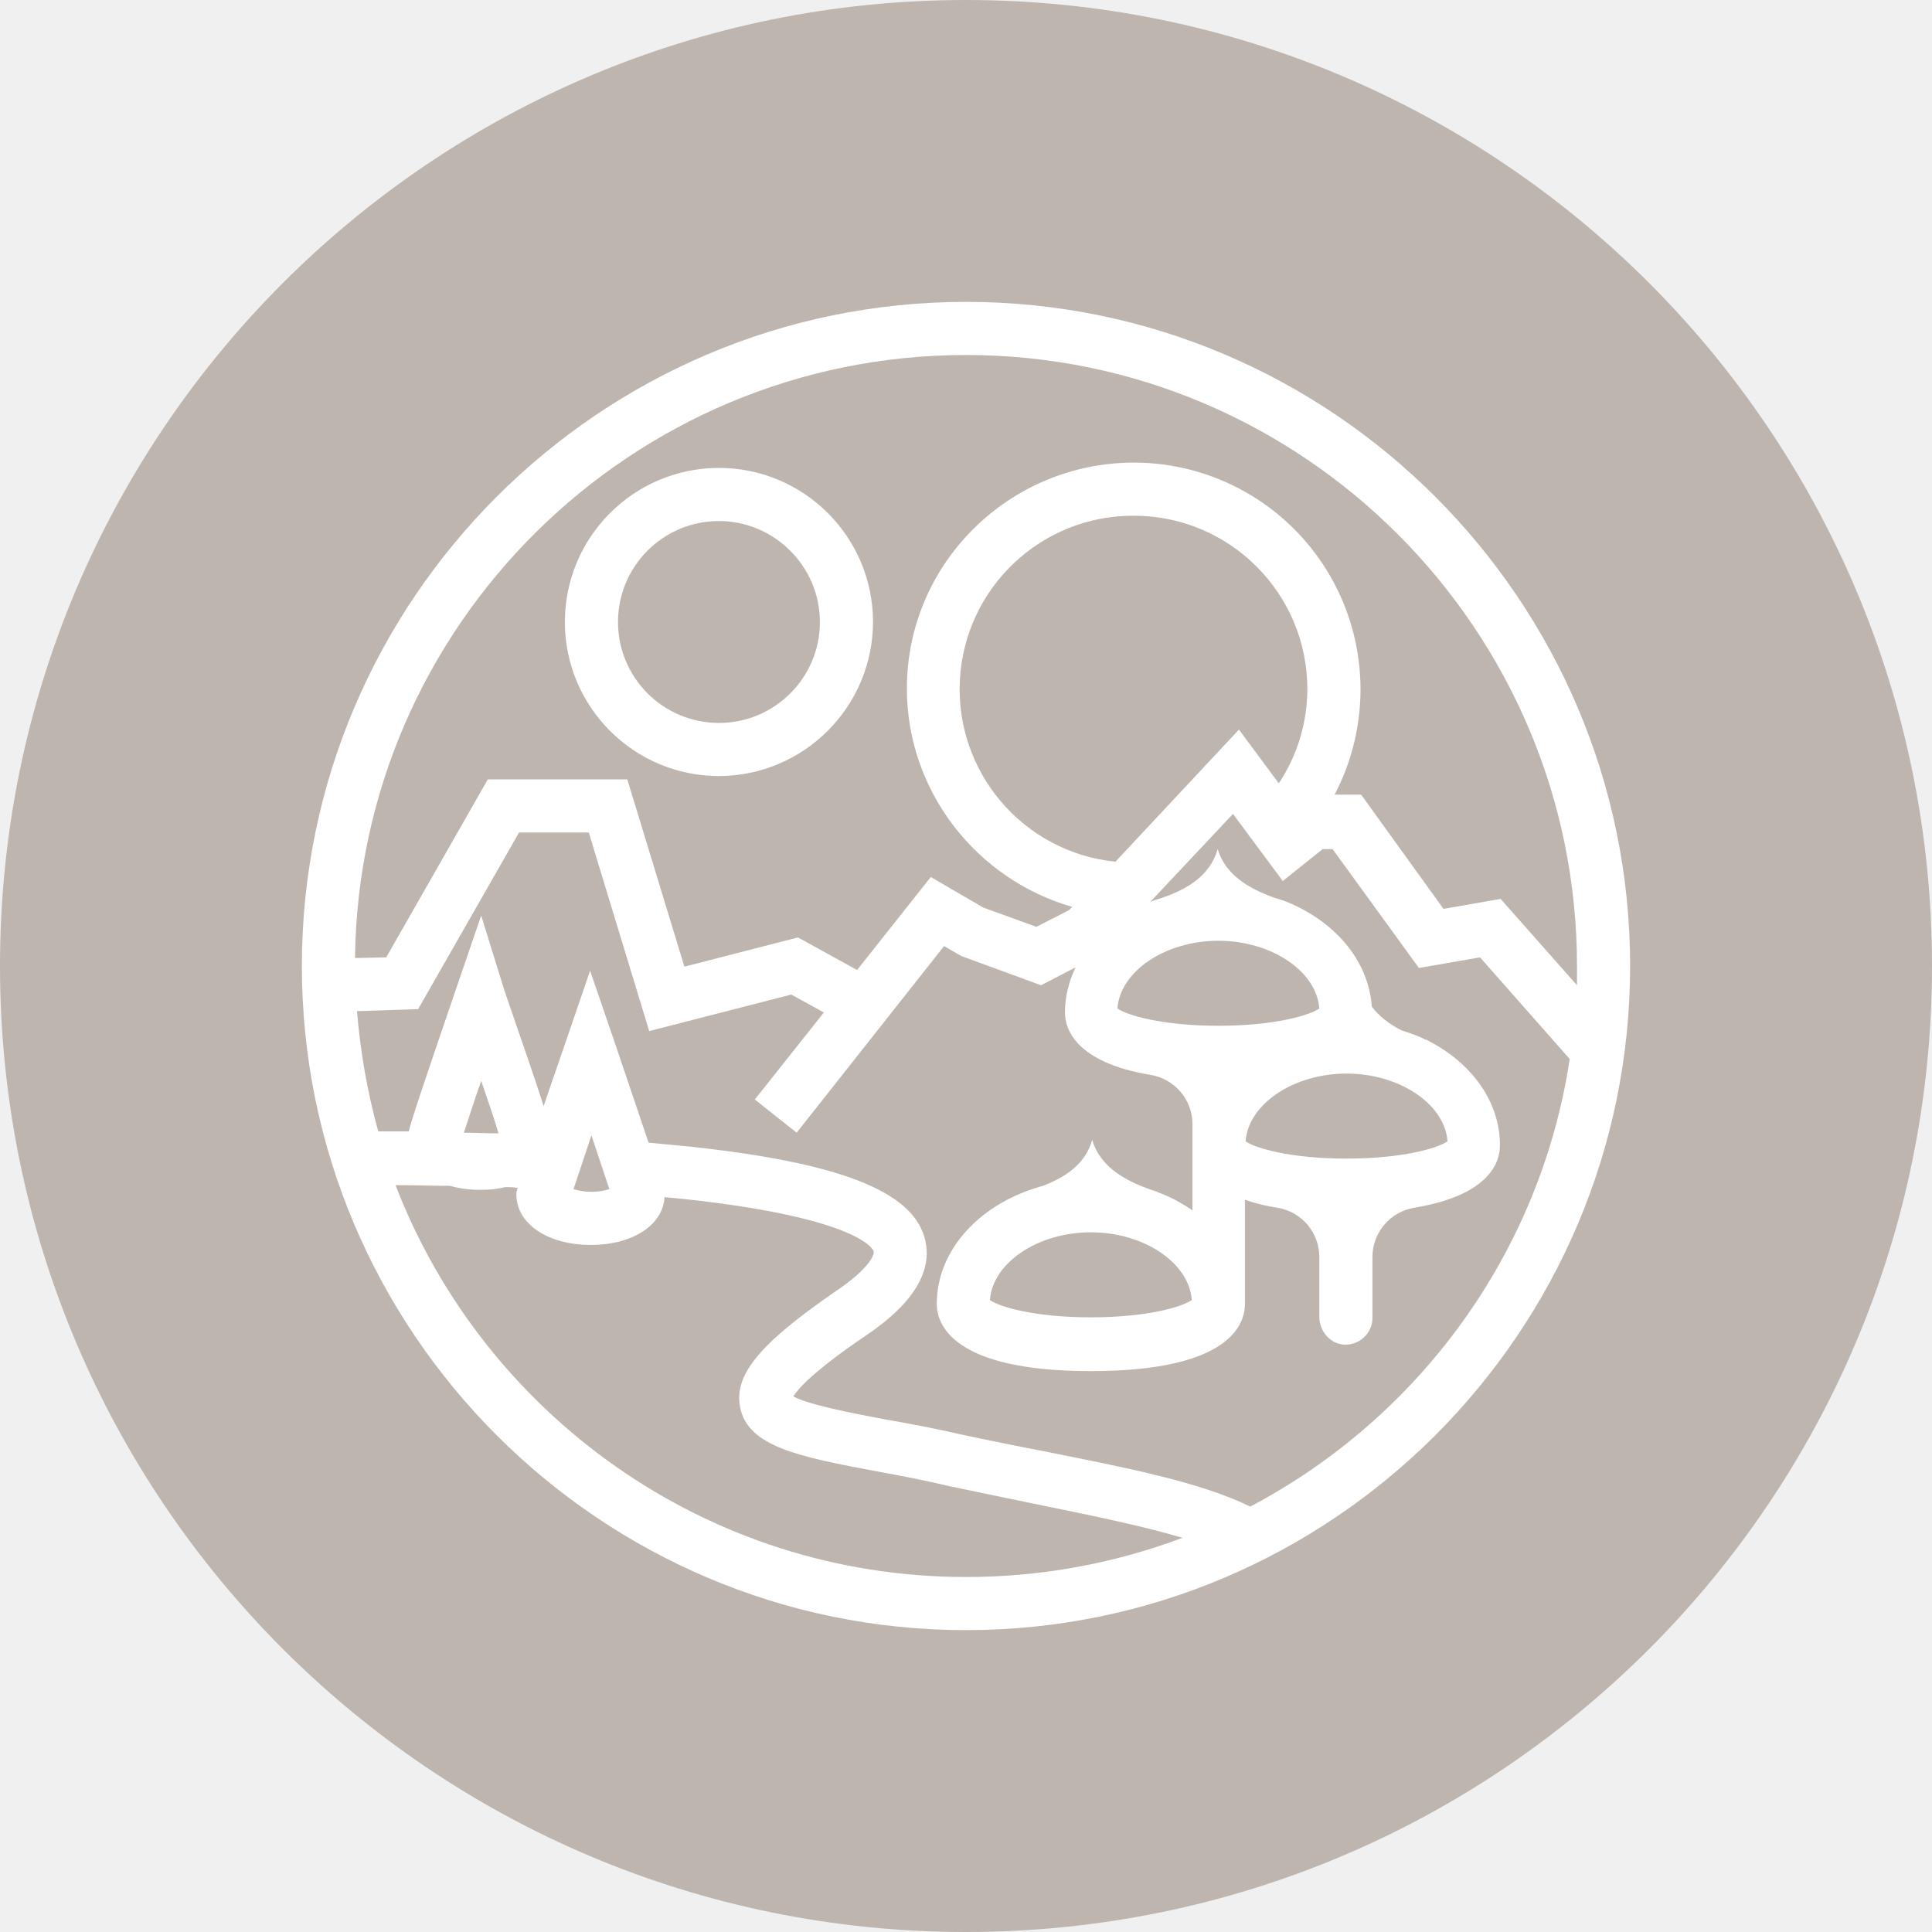
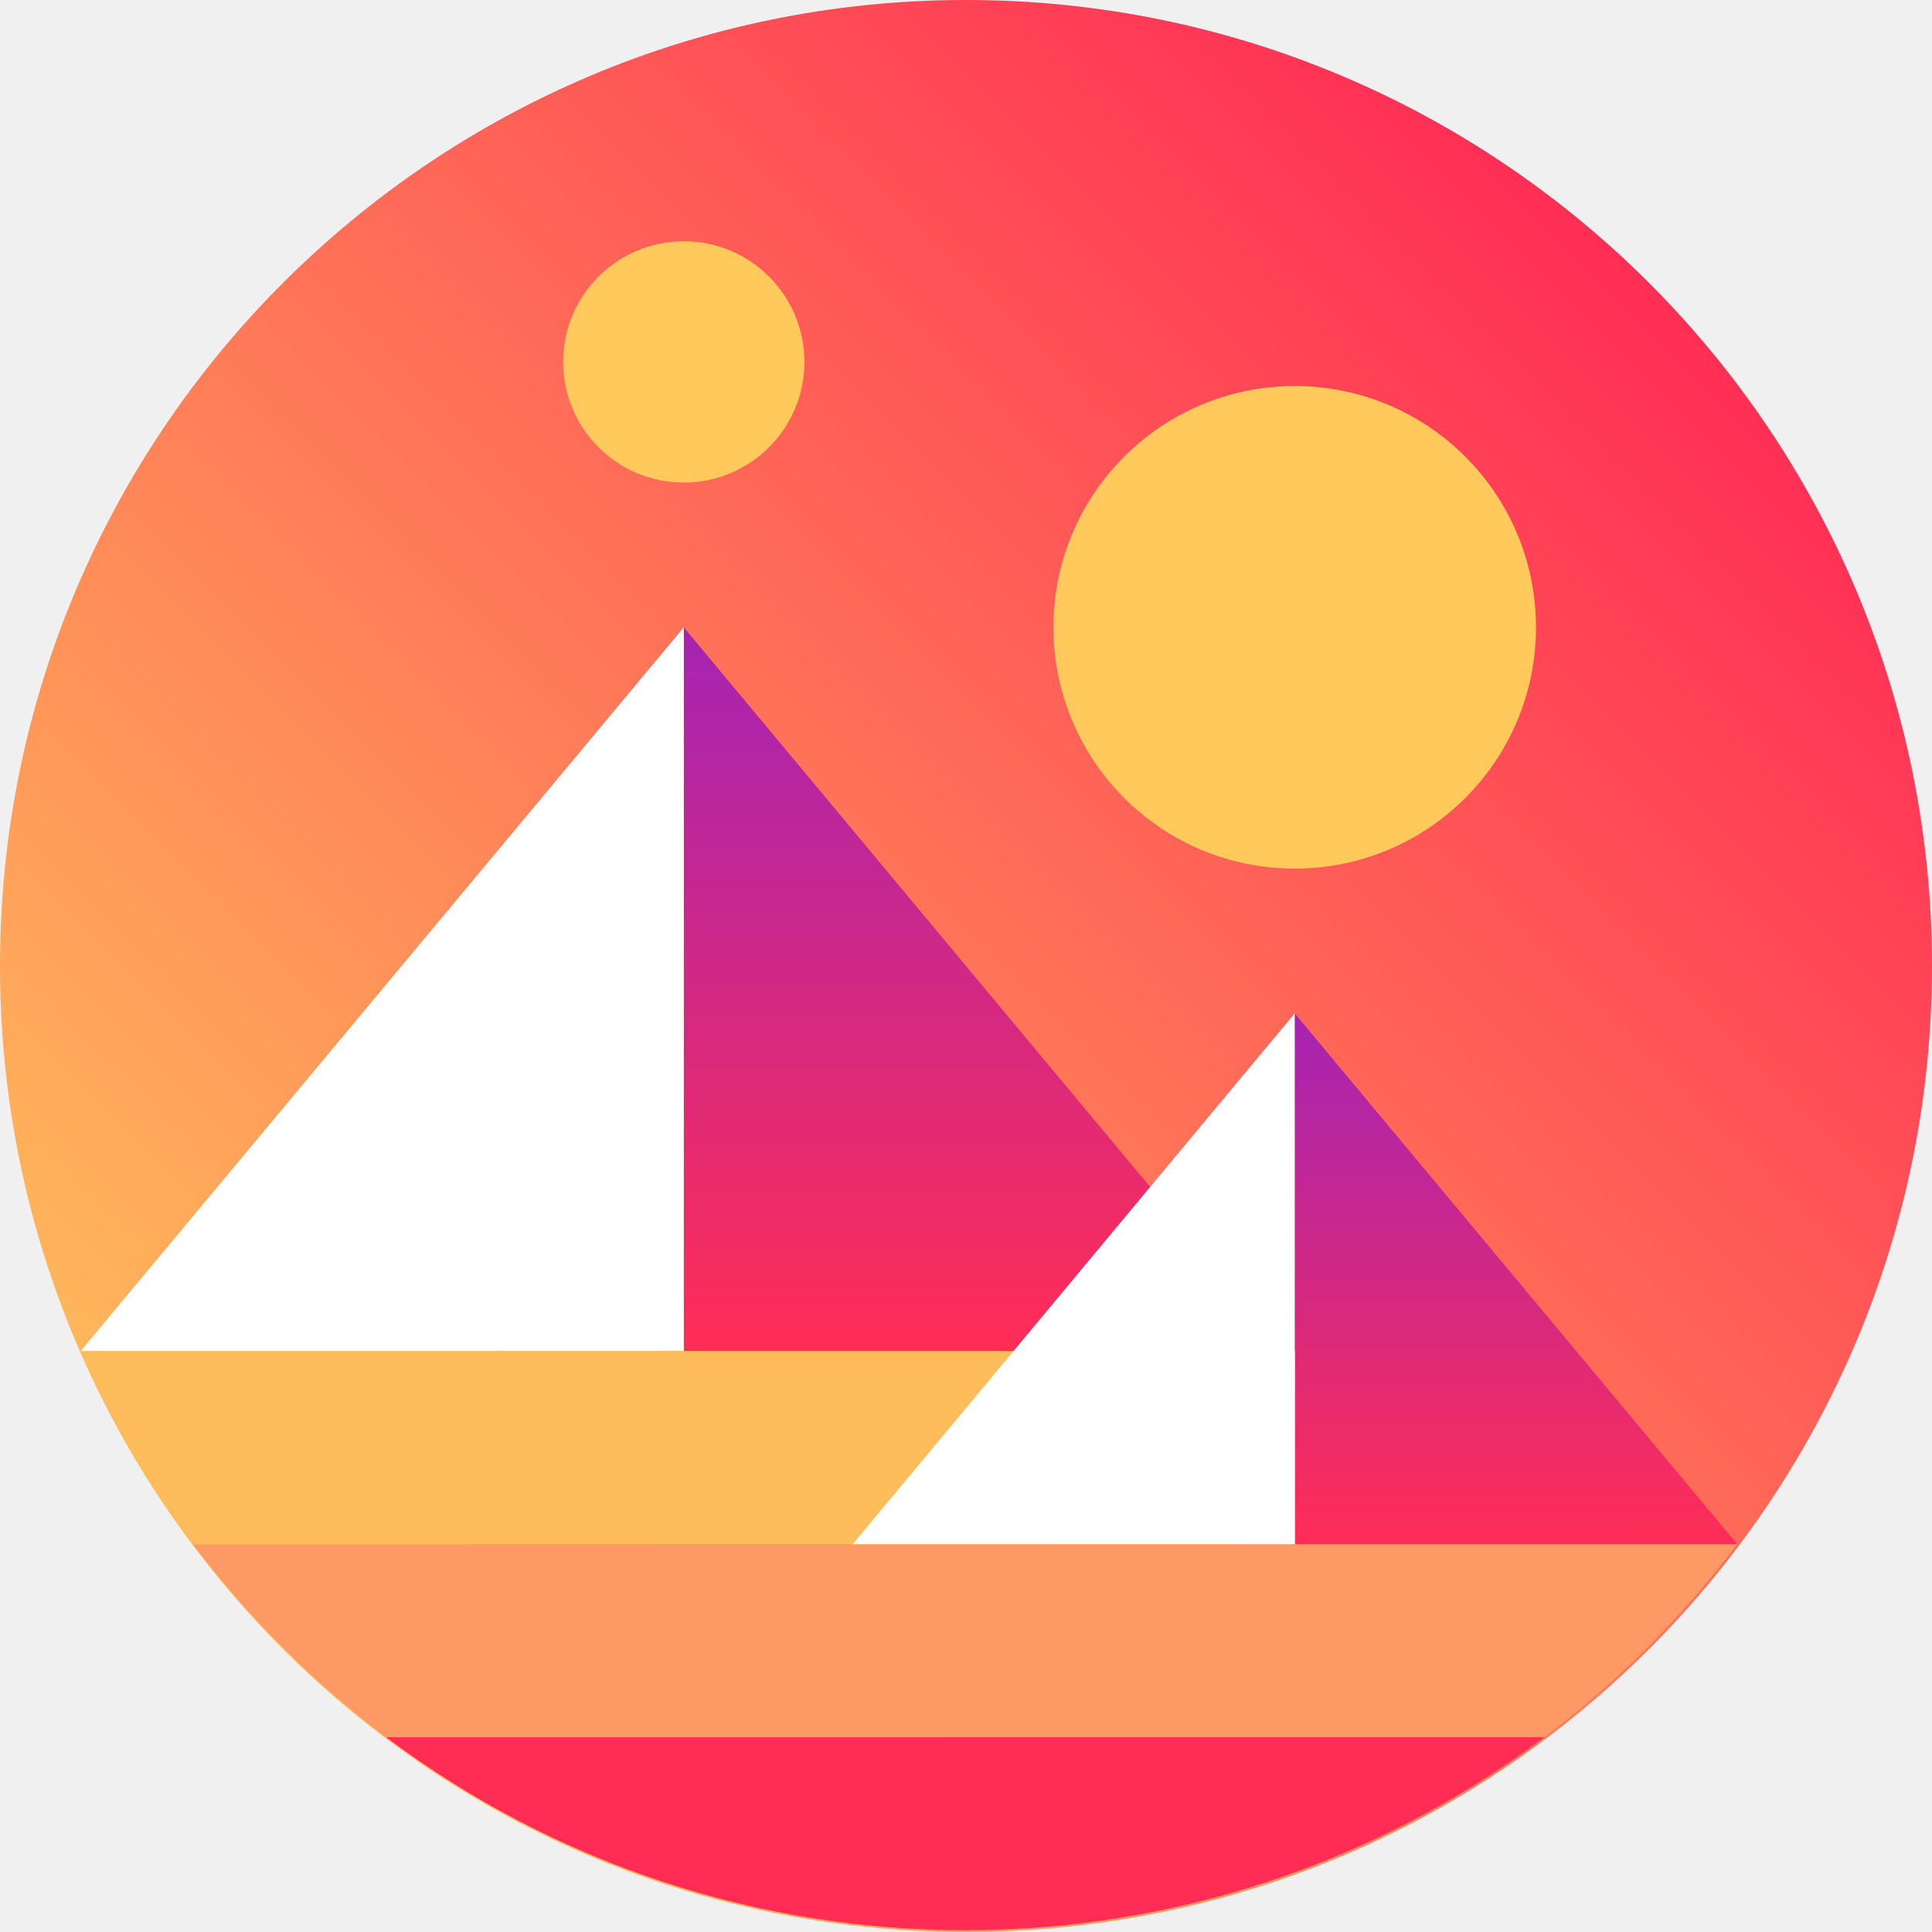
- <svg xmlns="http://www.w3.org/2000/svg" viewBox="0 0 32 32">
-   <g fill="none">
-     <circle cx="16" cy="16" r="16" fill="#BFB5AF" />
-     <path fill="#FFF" d="M16 5c6.061 0 11 4.939 11 11s-4.939 11-11 11S5 22.061 5 16 9.939 5 16 5zm8.855 9.889l1.265 1.43V16c0-5.577-4.543-10.12-10.12-10.12-5.533 0-10.054 4.466-10.12 9.988l.517-.011 1.683-2.948h2.31l.946 3.102 1.881-.484.979.539 1.221-1.54.869.506.88.319.539-.275.055-.055c-1.573-.451-2.739-1.903-2.739-3.619 0-2.068 1.694-3.74 3.762-3.74a3.756 3.756 0 0 1 3.322 5.5h.44l1.364 1.892.946-.165zM16 26.12a10.17 10.17 0 0 0 3.586-.649c-.704-.209-1.584-.385-2.442-.561-.473-.099-.968-.198-1.43-.297a22.913 22.913 0 0 0-1.188-.242c-1.287-.242-2.134-.407-2.266-1.056-.11-.539.319-1.056 1.562-1.914.594-.396.66-.627.649-.671 0-.022-.198-.55-3.124-.869l-.341-.033c-.022.462-.528.792-1.221.792-.715 0-1.232-.352-1.232-.836 0-.022 0-.044.022-.11a1.403 1.403 0 0 0-.209-.011 1.593 1.593 0 0 1-.407.044c-.17.002-.341-.02-.506-.066-.308 0-.616-.011-.902-.011 1.463 3.795 5.148 6.49 9.449 6.49zm4.708-1.166c2.794-1.474 4.807-4.202 5.291-7.414l-1.485-1.683-1.012.176-1.43-1.969h-.165l-.66.528-.825-1.111-1.375 1.463c.033-.022.077-.033.11-.044.495-.154.88-.385 1.012-.836.121.407.484.638.902.792.055.022.11.033.165.055h.011c.836.319 1.419.979 1.474 1.76.121.165.297.297.495.396.132.044.275.088.396.154.022 0 .033.011.044.011h-.011c.715.363 1.199 1.001 1.199 1.738 0 .275-.165.825-1.419 1.034a.827.827 0 0 0-.693.814v1.012c0 .253-.22.462-.484.44-.231-.022-.396-.231-.396-.462v-.99a.827.827 0 0 0-.693-.814 2.973 2.973 0 0 1-.539-.132v1.727c0 .33-.242 1.111-2.552 1.111-2.299 0-2.552-.781-2.552-1.111 0-.913.737-1.683 1.76-1.958.396-.154.704-.374.814-.759.143.473.594.704 1.078.858h-.011c.22.077.418.187.594.308v-1.43a.827.827 0 0 0-.693-.814c-1.254-.209-1.419-.77-1.419-1.034s.066-.517.176-.748l-.572.297-1.32-.484-.286-.165-2.442 3.091-.693-.55 1.144-1.441-.539-.297-2.354.605-1.001-3.289H8.597l-1.672 2.926-1.012.033c.055.673.172 1.34.352 1.991h.506c.044-.187.209-.682.781-2.354l.418-1.221.385 1.243c.341.99.539 1.562.649 1.914.099-.286.209-.616.352-1.023l.418-1.221.418 1.221c.253.748.429 1.265.55 1.628.242.022.473.044.693.066 2.442.264 3.641.726 3.872 1.485.253.814-.682 1.452-.99 1.661-.858.583-1.1.869-1.177.99.231.132.946.275 1.54.385.374.066.792.143 1.221.242.462.099.946.198 1.408.286 1.32.264 2.574.506 3.399.913zm-.968-3.421c-.044-.616-.792-1.122-1.672-1.122-.88 0-1.628.506-1.672 1.122.154.11.726.286 1.672.286s1.518-.176 1.672-.286zm2.563-3.751c-.88 0-1.628.506-1.672 1.122.154.11.737.286 1.672.286.935 0 1.518-.176 1.672-.286-.044-.616-.792-1.122-1.672-1.122zm-.451-1.078c-.044-.616-.792-1.122-1.672-1.122-.88 0-1.628.506-1.672 1.122.154.11.737.286 1.672.286.935 0 1.518-.176 1.672-.286zm-.671-3.729a2.84 2.84 0 0 0 .473-1.562 2.873 2.873 0 0 0-2.871-2.871 2.873 2.873 0 0 0-.308 5.731l2.046-2.189.66.891zM9.499 19.696c.194.059.4.059.594 0l-.297-.891-.297.891zm-1.815-.935c.187 0 .374.011.572.011-.055-.198-.165-.517-.286-.869-.121.341-.22.66-.286.858zm4.224-5.907a2.554 2.554 0 0 1-2.552-2.552 2.554 2.554 0 0 1 2.552-2.552 2.554 2.554 0 0 1 2.552 2.552 2.56 2.56 0 0 1-2.552 2.552zm0-4.224a1.672 1.672 0 1 0 1.672 1.672c0-.924-.759-1.672-1.672-1.672z" />
+ <svg xmlns="http://www.w3.org/2000/svg" viewBox="0 0 256 256">
+   <defs>
+     <linearGradient id="b" x1=".854" x2=".146" y1=".146" y2=".854" gradientUnits="objectBoundingBox">
+       <stop offset="0" stop-color="#ff2d55" />
+       <stop offset="1" stop-color="#ffbc5b" />
+     </linearGradient>
+     <linearGradient id="c" x1=".5" x2=".5" y2="1" gradientUnits="objectBoundingBox">
+       <stop offset="0" stop-color="#a524b3" />
+       <stop offset="1" stop-color="#ff2d55" />
+     </linearGradient>
+     <clipPath id="a">
+       <path d="M0 0h256v256H0z" />
+     </clipPath>
+   </defs>
+   <g clip-path="url(#a)">
+     <circle cx="128" cy="128" r="128" fill="url(#b)" />
+     <path fill="url(#c)" fill-rule="evenodd" d="M125.7 0v95.913h79.927z" transform="translate(-35.095 83.124)" />
+     <path fill="#fff" fill-rule="evenodd" d="M10.678 179.037h79.927V83.124z" />
+     <path fill="#fc9965" fill-rule="evenodd" d="M25.577 204.614a130.973 130.973 0 0025.577 25.577h153.46a130.973 130.973 0 0025.577-25.577z" />
+     <path fill="#ff2d55" fill-rule="evenodd" d="M51.153 230.19a127.884 127.884 0 00153.46 0z" />
+     <path fill="url(#c)" fill-rule="evenodd" d="M252.3 0v70.336h58.635z" transform="translate(-80.744 134.278)" />
+     <path fill="#ffbc5b" fill-rule="evenodd" d="M171.555 179.037H10.678a127.339 127.339 0 0014.9 25.577h146.041v-25.577z" />
+     <path fill="#fff" fill-rule="evenodd" d="M112.985 204.614h58.571v-70.336z" />
+     <circle cx="31.971" cy="31.971" r="31.971" fill="#ffc95b" transform="translate(139.585 51.153)" />
+     <circle cx="15.985" cy="15.985" r="15.985" fill="#ffc95b" transform="translate(74.62 31.971)" />
  </g>
</svg>
